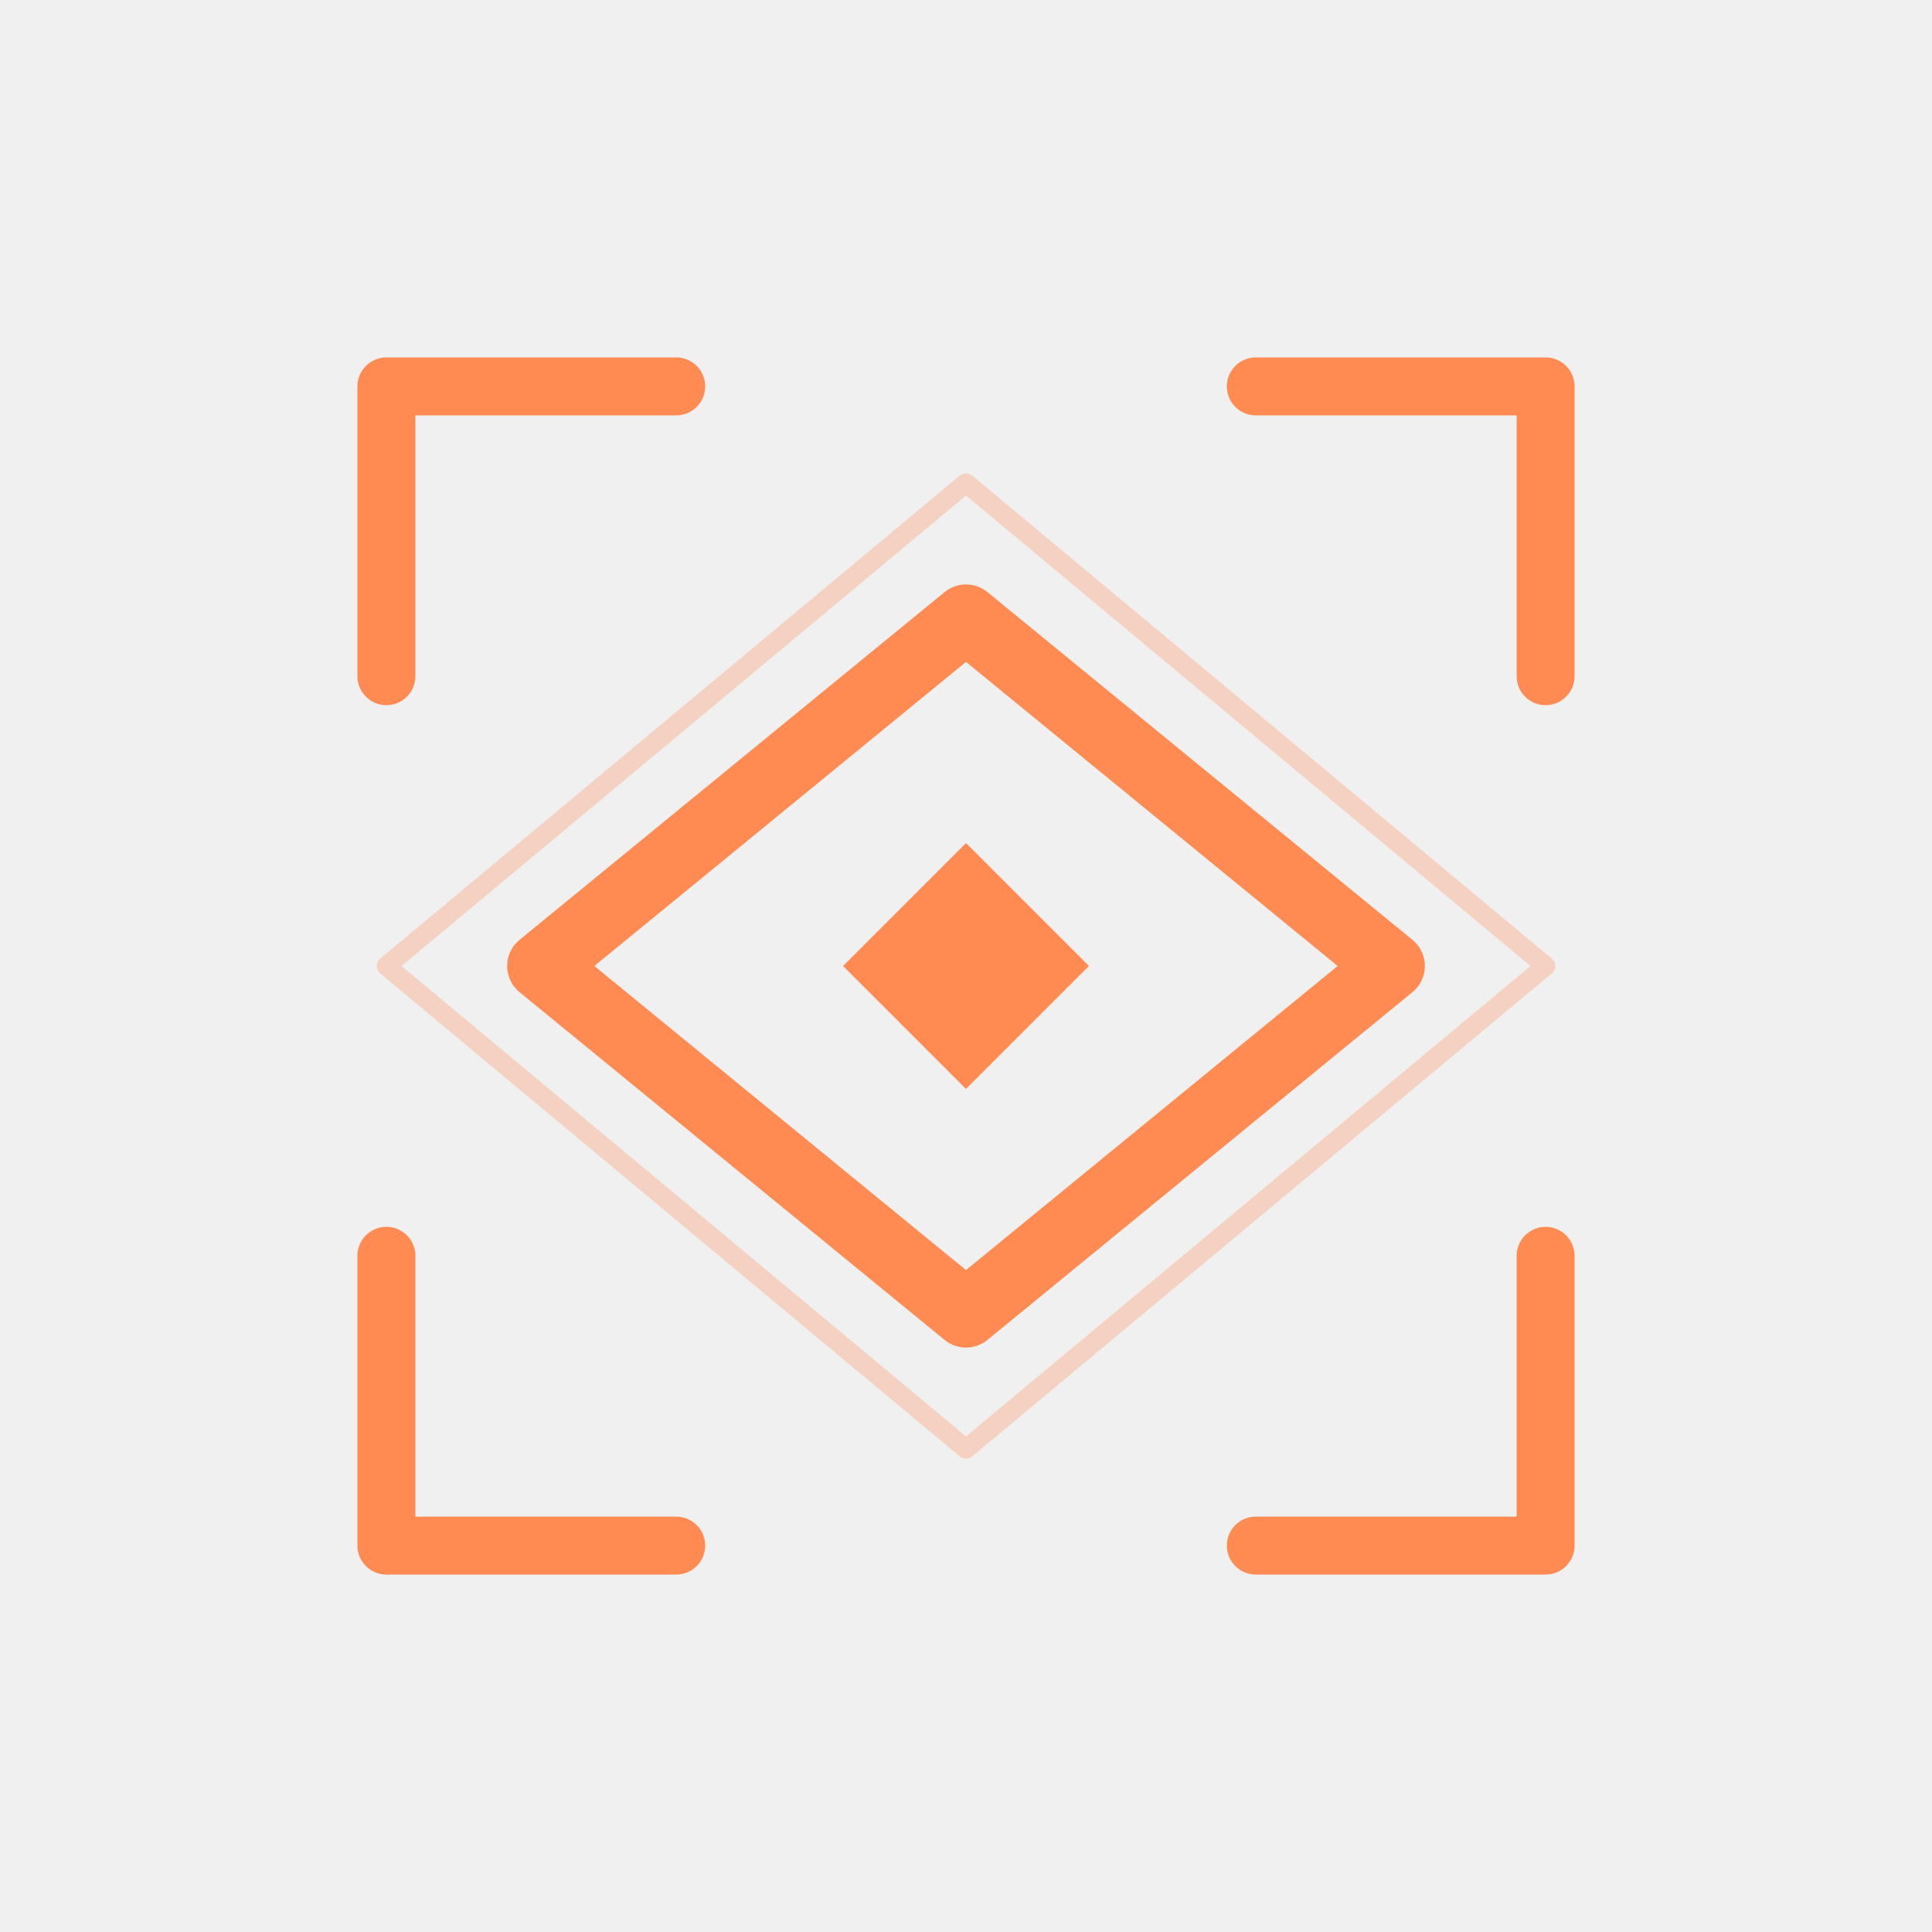
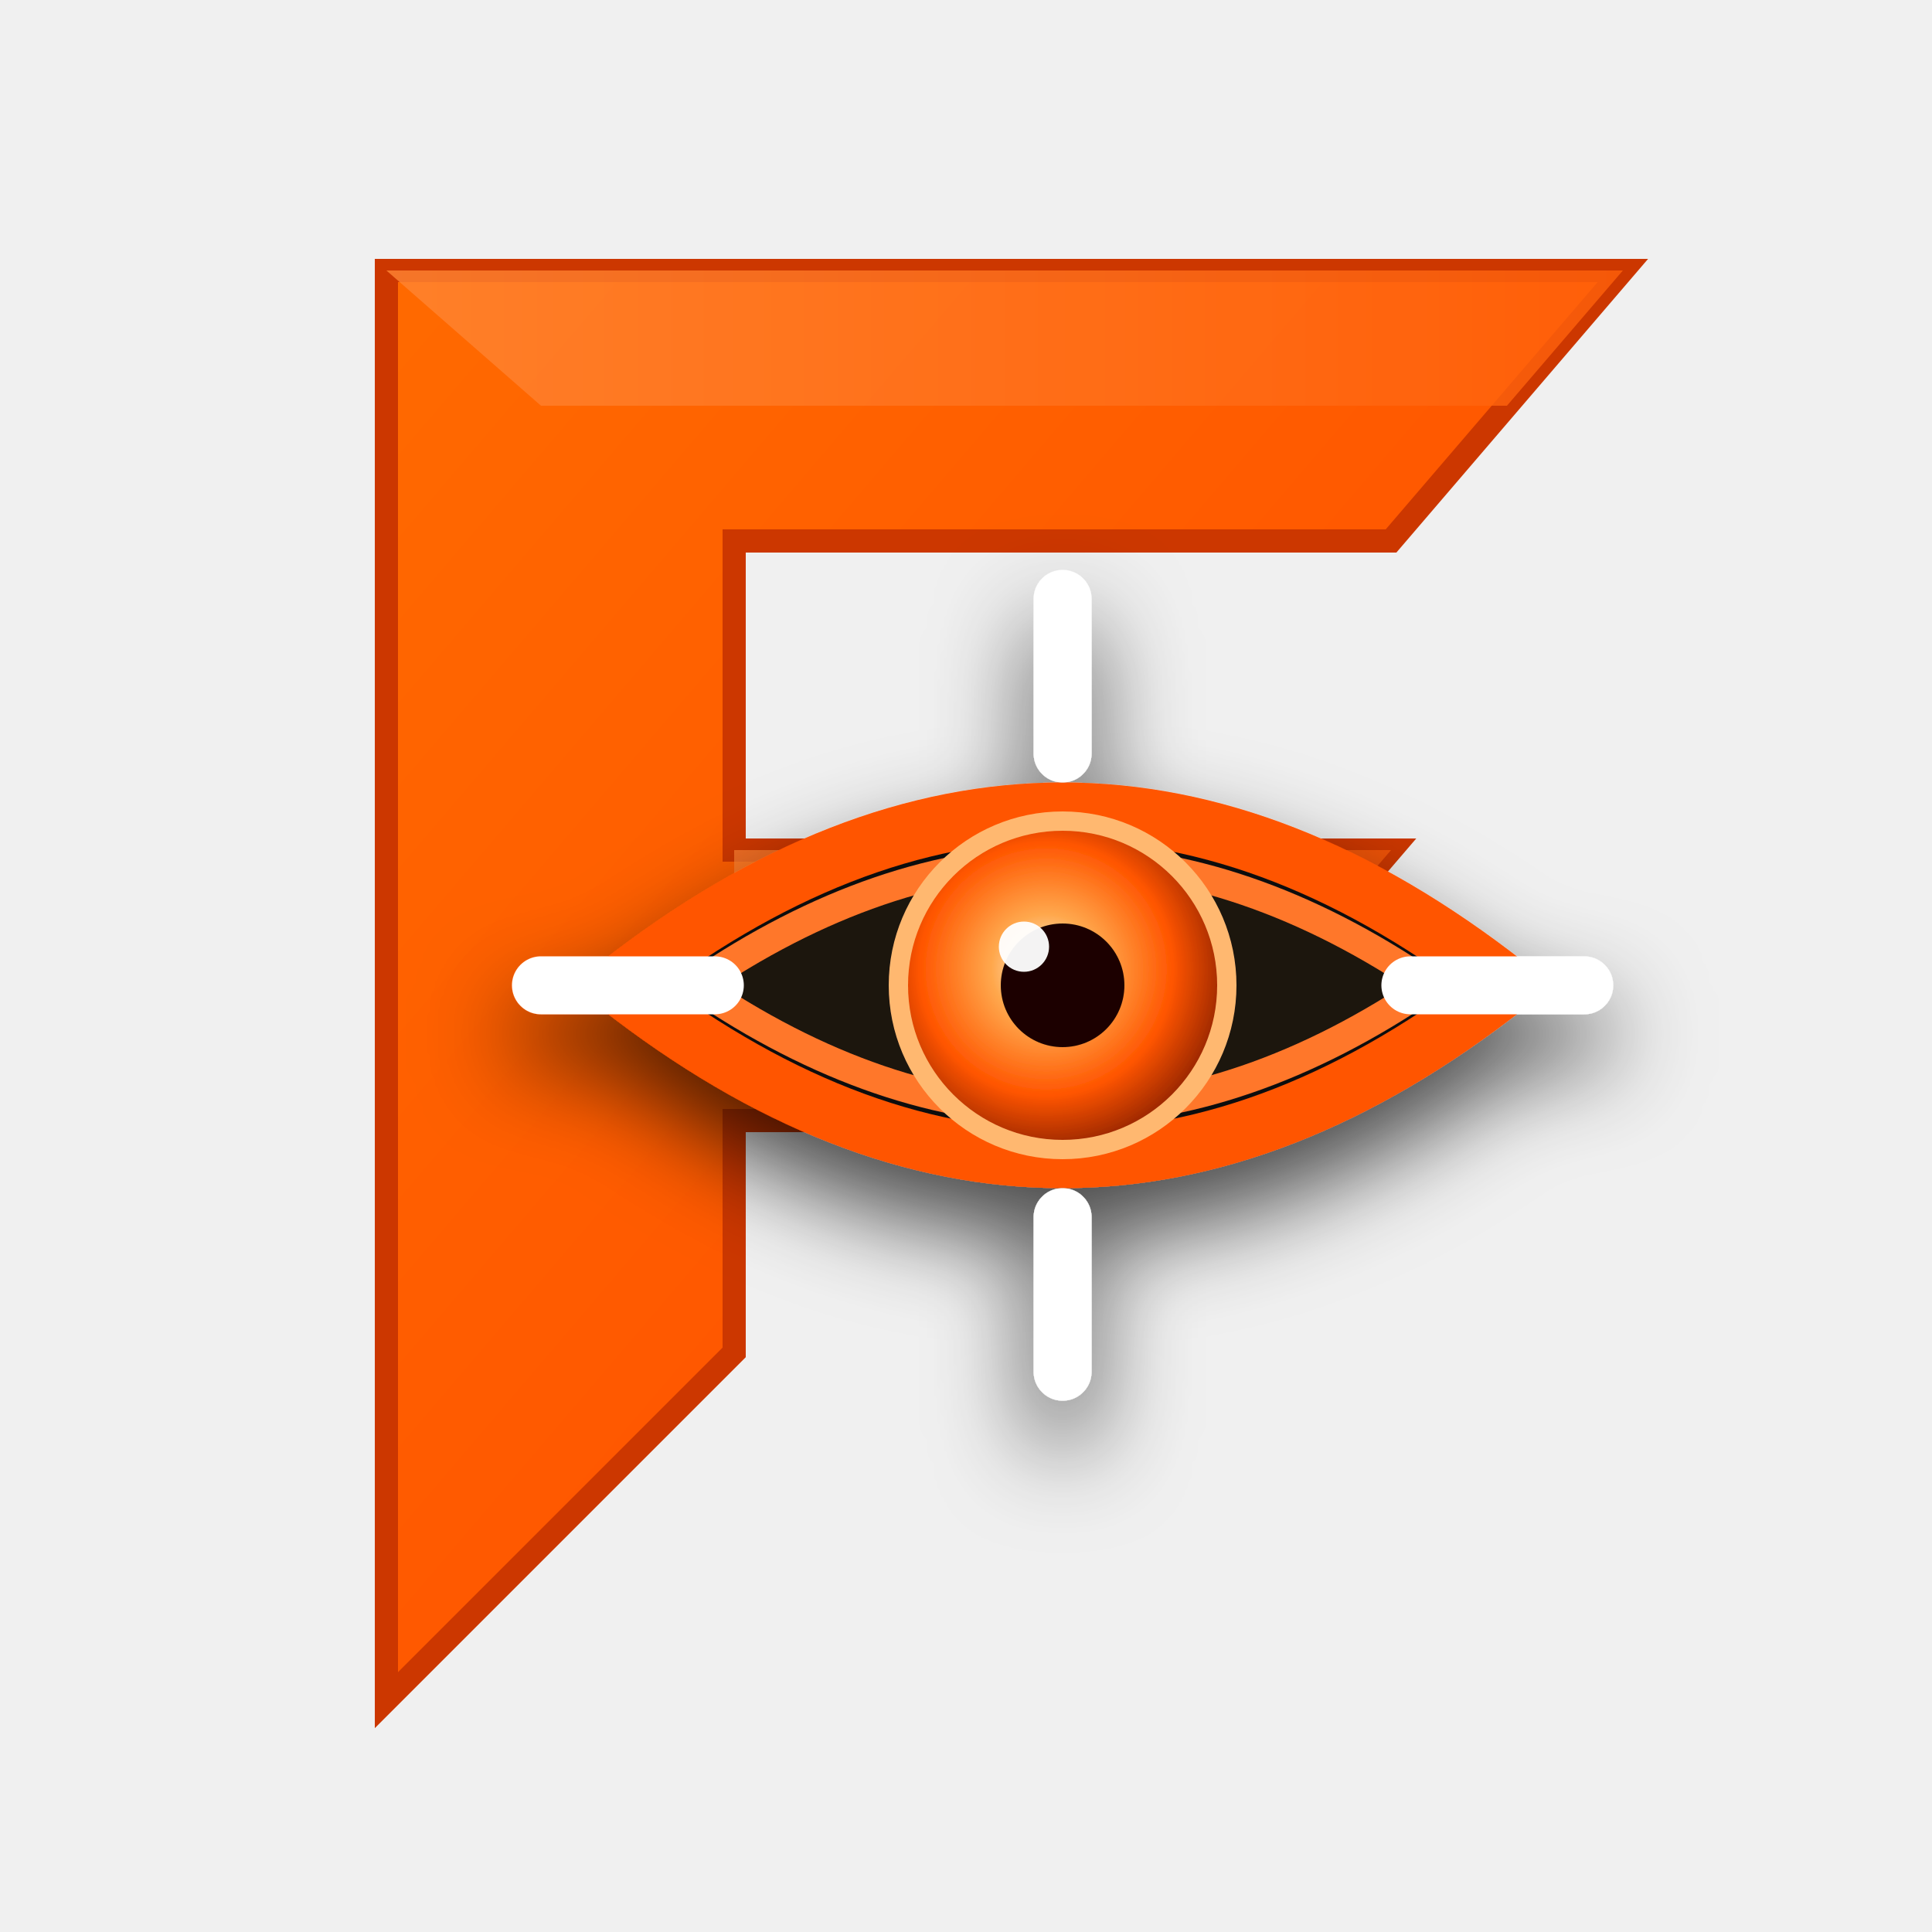
- <svg xmlns="http://www.w3.org/2000/svg" viewBox="0 0 100 100" width="512" height="512">
-   <g stroke="#ff8b52" fill="none" stroke-linecap="round" stroke-linejoin="round">
-     <path d="M20 35V20H35 M65 20H80V35 M20 65V80H35 M65 80H80V65" stroke-width="3" />
-     <path d="M50 25L80 50L50 75L20 50Z" stroke-width="1" opacity="0.3" />
-     <path d="M50 32L72 50L50 68L28 50Z" stroke-width="3.5" />
-     <rect x="45.5" y="45.5" width="9" height="9" transform="rotate(45 50 50)" fill="#ff8b52" stroke="none" />
+ <svg xmlns="http://www.w3.org/2000/svg" viewBox="0 0 100 100" width="100%" height="100%" fill="none">
+   <defs>
+     <linearGradient id="faceitOrangeGrad" x1="0%" y1="0%" x2="100%" y2="100%">
+       <stop offset="0%" stop-color="#FF6A00" />
+       <stop offset="60%" stop-color="#FF5500" />
+       <stop offset="100%" stop-color="#E03E00" />
+     </linearGradient>
+     <linearGradient id="topBevel" x1="0%" y1="0%" x2="100%" y2="0%">
+       <stop offset="0%" stop-color="#FF8533" />
+       <stop offset="100%" stop-color="#FF600A" />
+     </linearGradient>
+     <radialGradient id="pupilGlow" cx="45%" cy="45%" r="55%">
+       <stop offset="0%" stop-color="#FFF5E6" />
+       <stop offset="30%" stop-color="#FFA84D" />
+       <stop offset="70%" stop-color="#FF5500" />
+       <stop offset="100%" stop-color="#992600" />
+     </radialGradient>
+     <filter id="eyeDropShadow" x="-30%" y="-30%" width="160%" height="160%">
+       <feDropShadow dx="0" dy="2.5" stdDeviation="2.5" flood-color="#000000" flood-opacity="0.7" />
+     </filter>
+   </defs>
+   <g id="letter-F">
+     <path d="M20 14 H84 L72 28 H38 V44 H72 L60 58 H38 V70 L20 88 Z" fill="url(#faceitOrangeGrad)" stroke="#CC3700" stroke-width="1.2" stroke-linejoin="miter" />
+     <path d="M20 14 H84 L78 21 H28 L20 14 Z" fill="url(#topBevel)" opacity="0.8" />
+     <path d="M38 44 H72 L66 51 H38 V44 Z" fill="url(#topBevel)" opacity="0.7" />
+   </g>
+   <g id="gods-eye" filter="url(#eyeDropShadow)">
+     <path d="M32 51 Q55 33 78 51 Q55 69 32 51 Z" fill="#0E0E11" stroke="#FF5500" stroke-width="3" stroke-linejoin="round" />
+     <path d="M36 51 Q55 38 74 51 Q55 64 36 51 Z" fill="#1A1310" stroke="#FF7729" stroke-width="1.5" />
+     <circle cx="55" cy="51" r="8.5" fill="url(#pupilGlow)" stroke="#FFB870" stroke-width="1" />
+     <circle cx="55" cy="51" r="3.2" fill="#1C0500" />
+     <circle cx="53" cy="49" r="1.3" fill="#FFFFFF" opacity="0.95" />
+     <line x1="28" y1="51" x2="37" y2="51" stroke="#FFFFFF" stroke-width="3" stroke-linecap="round" />
+     <line x1="73" y1="51" x2="82" y2="51" stroke="#FFFFFF" stroke-width="3" stroke-linecap="round" />
+     <line x1="55" y1="31" x2="55" y2="39" stroke="#FFFFFF" stroke-width="3" stroke-linecap="round" />
+     <line x1="55" y1="63" x2="55" y2="71" stroke="#FFFFFF" stroke-width="3" stroke-linecap="round" />
  </g>
</svg>
